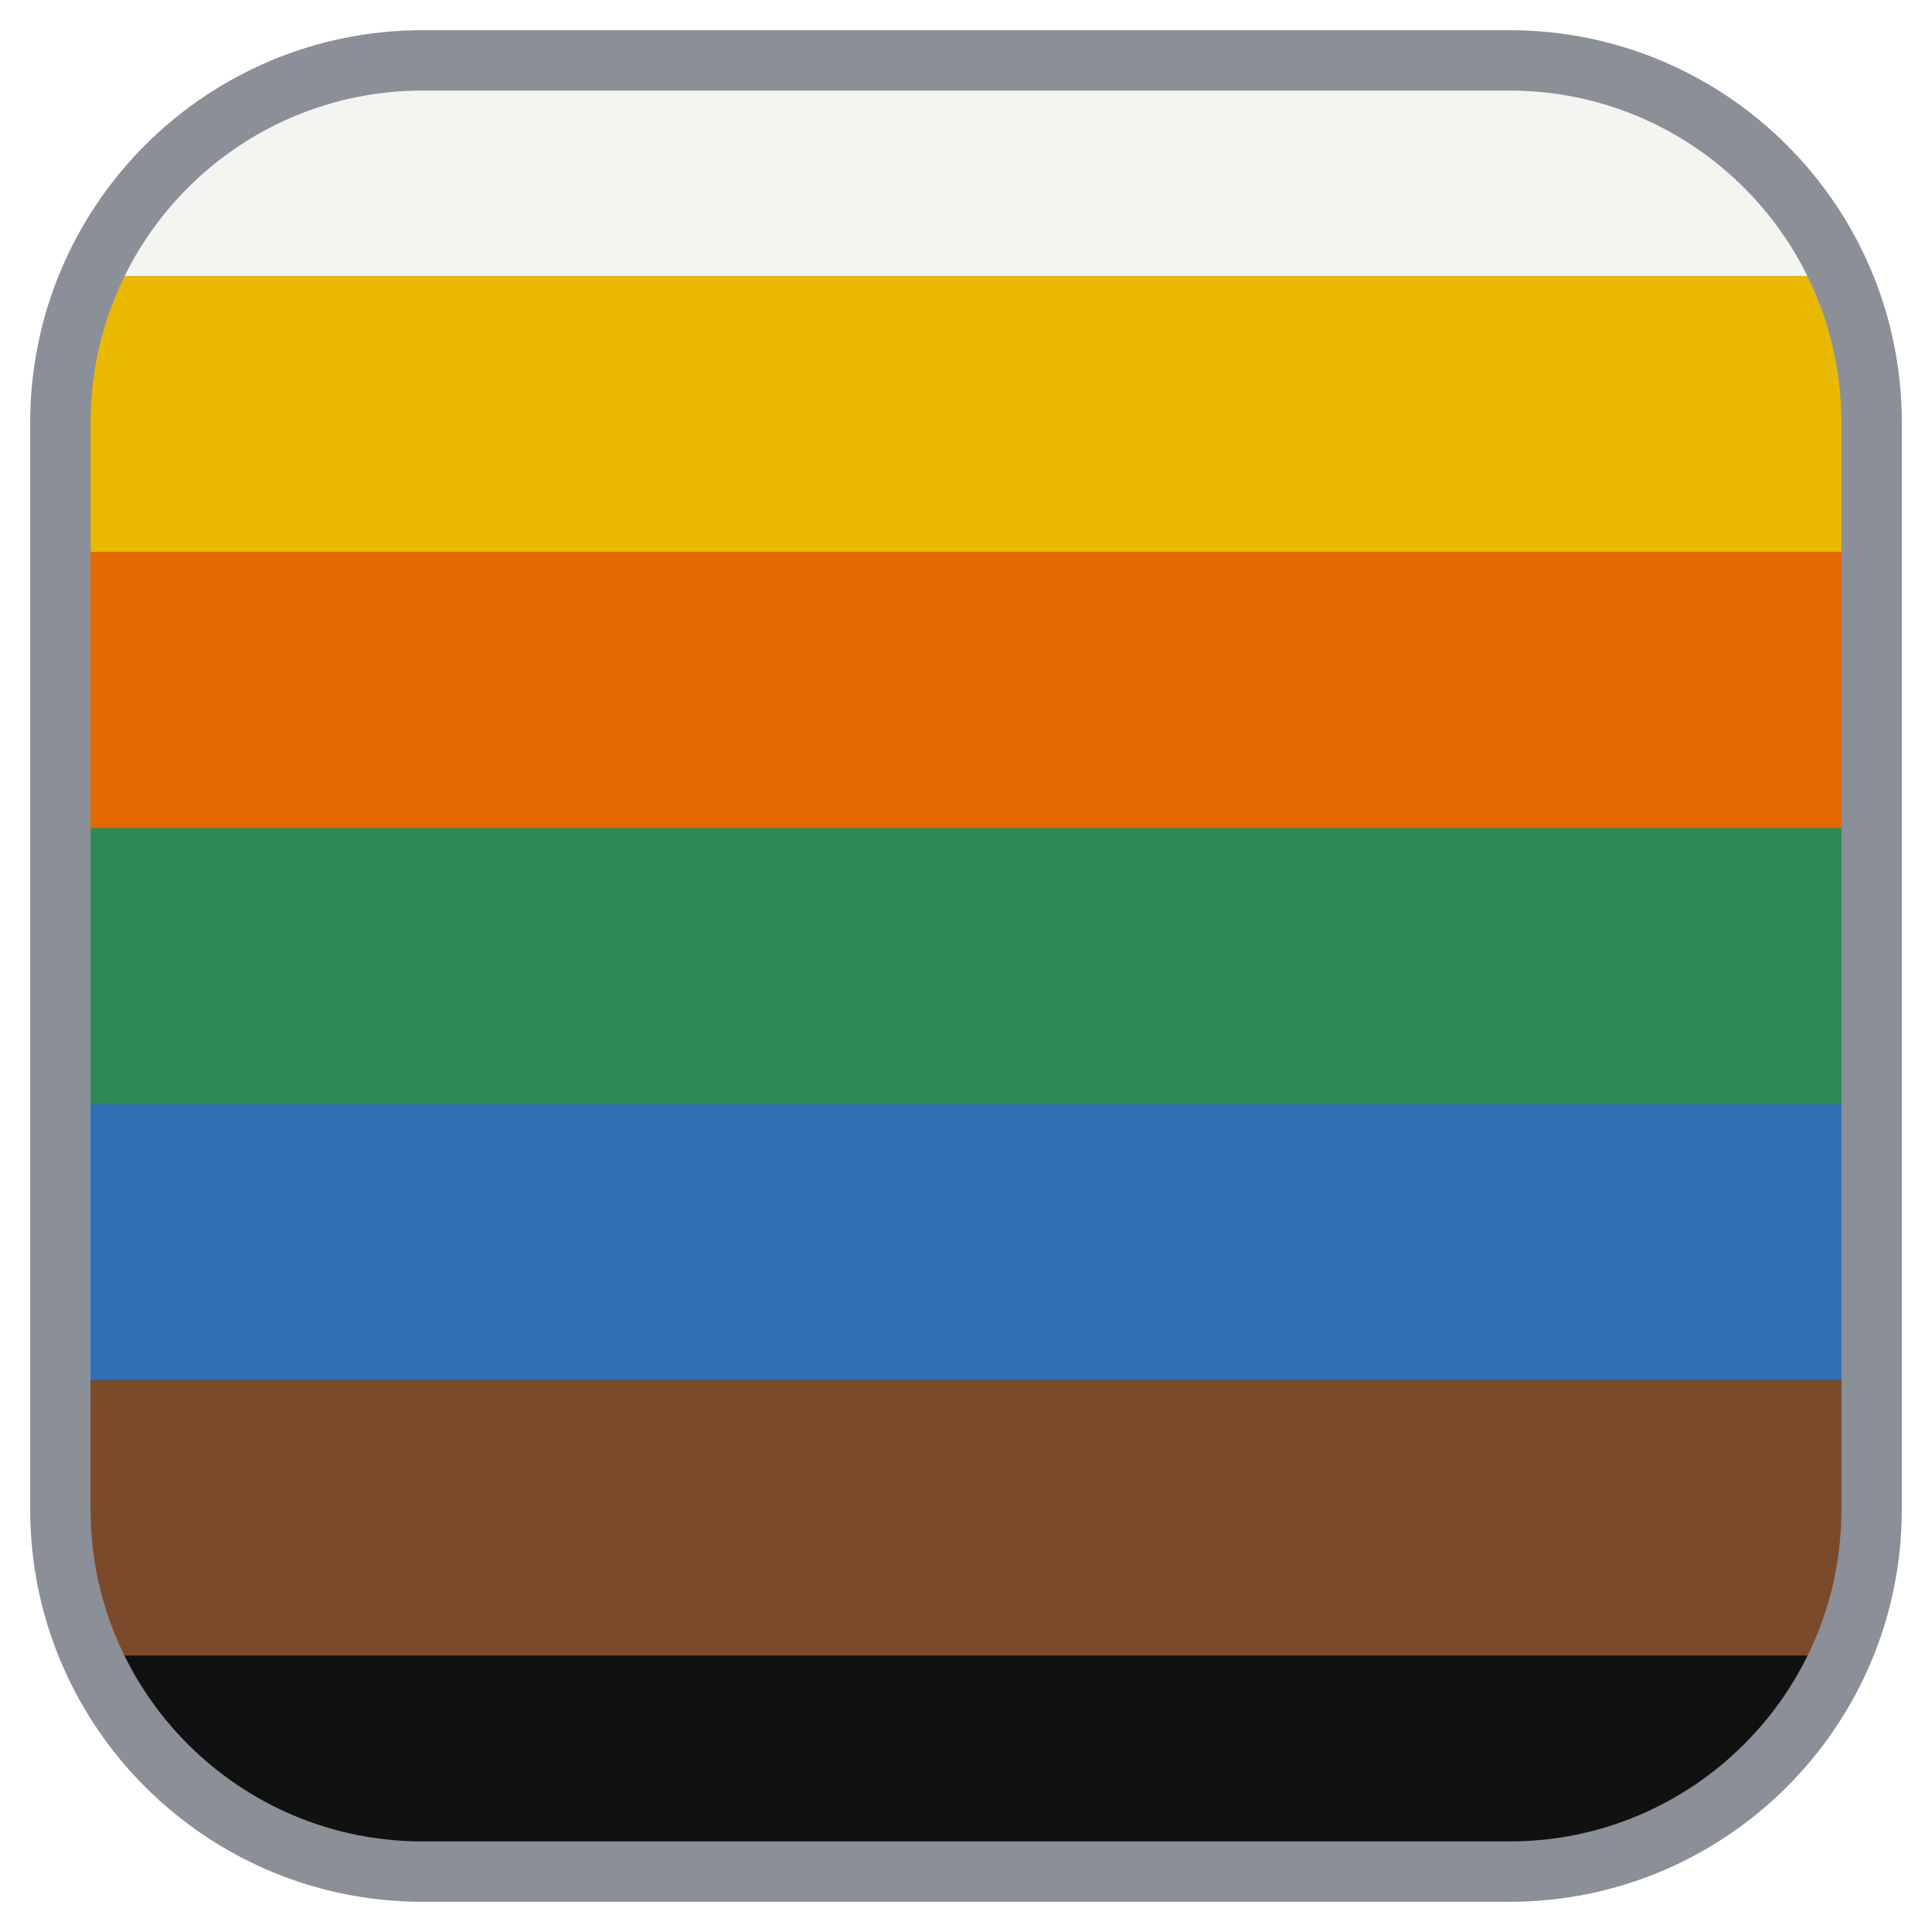
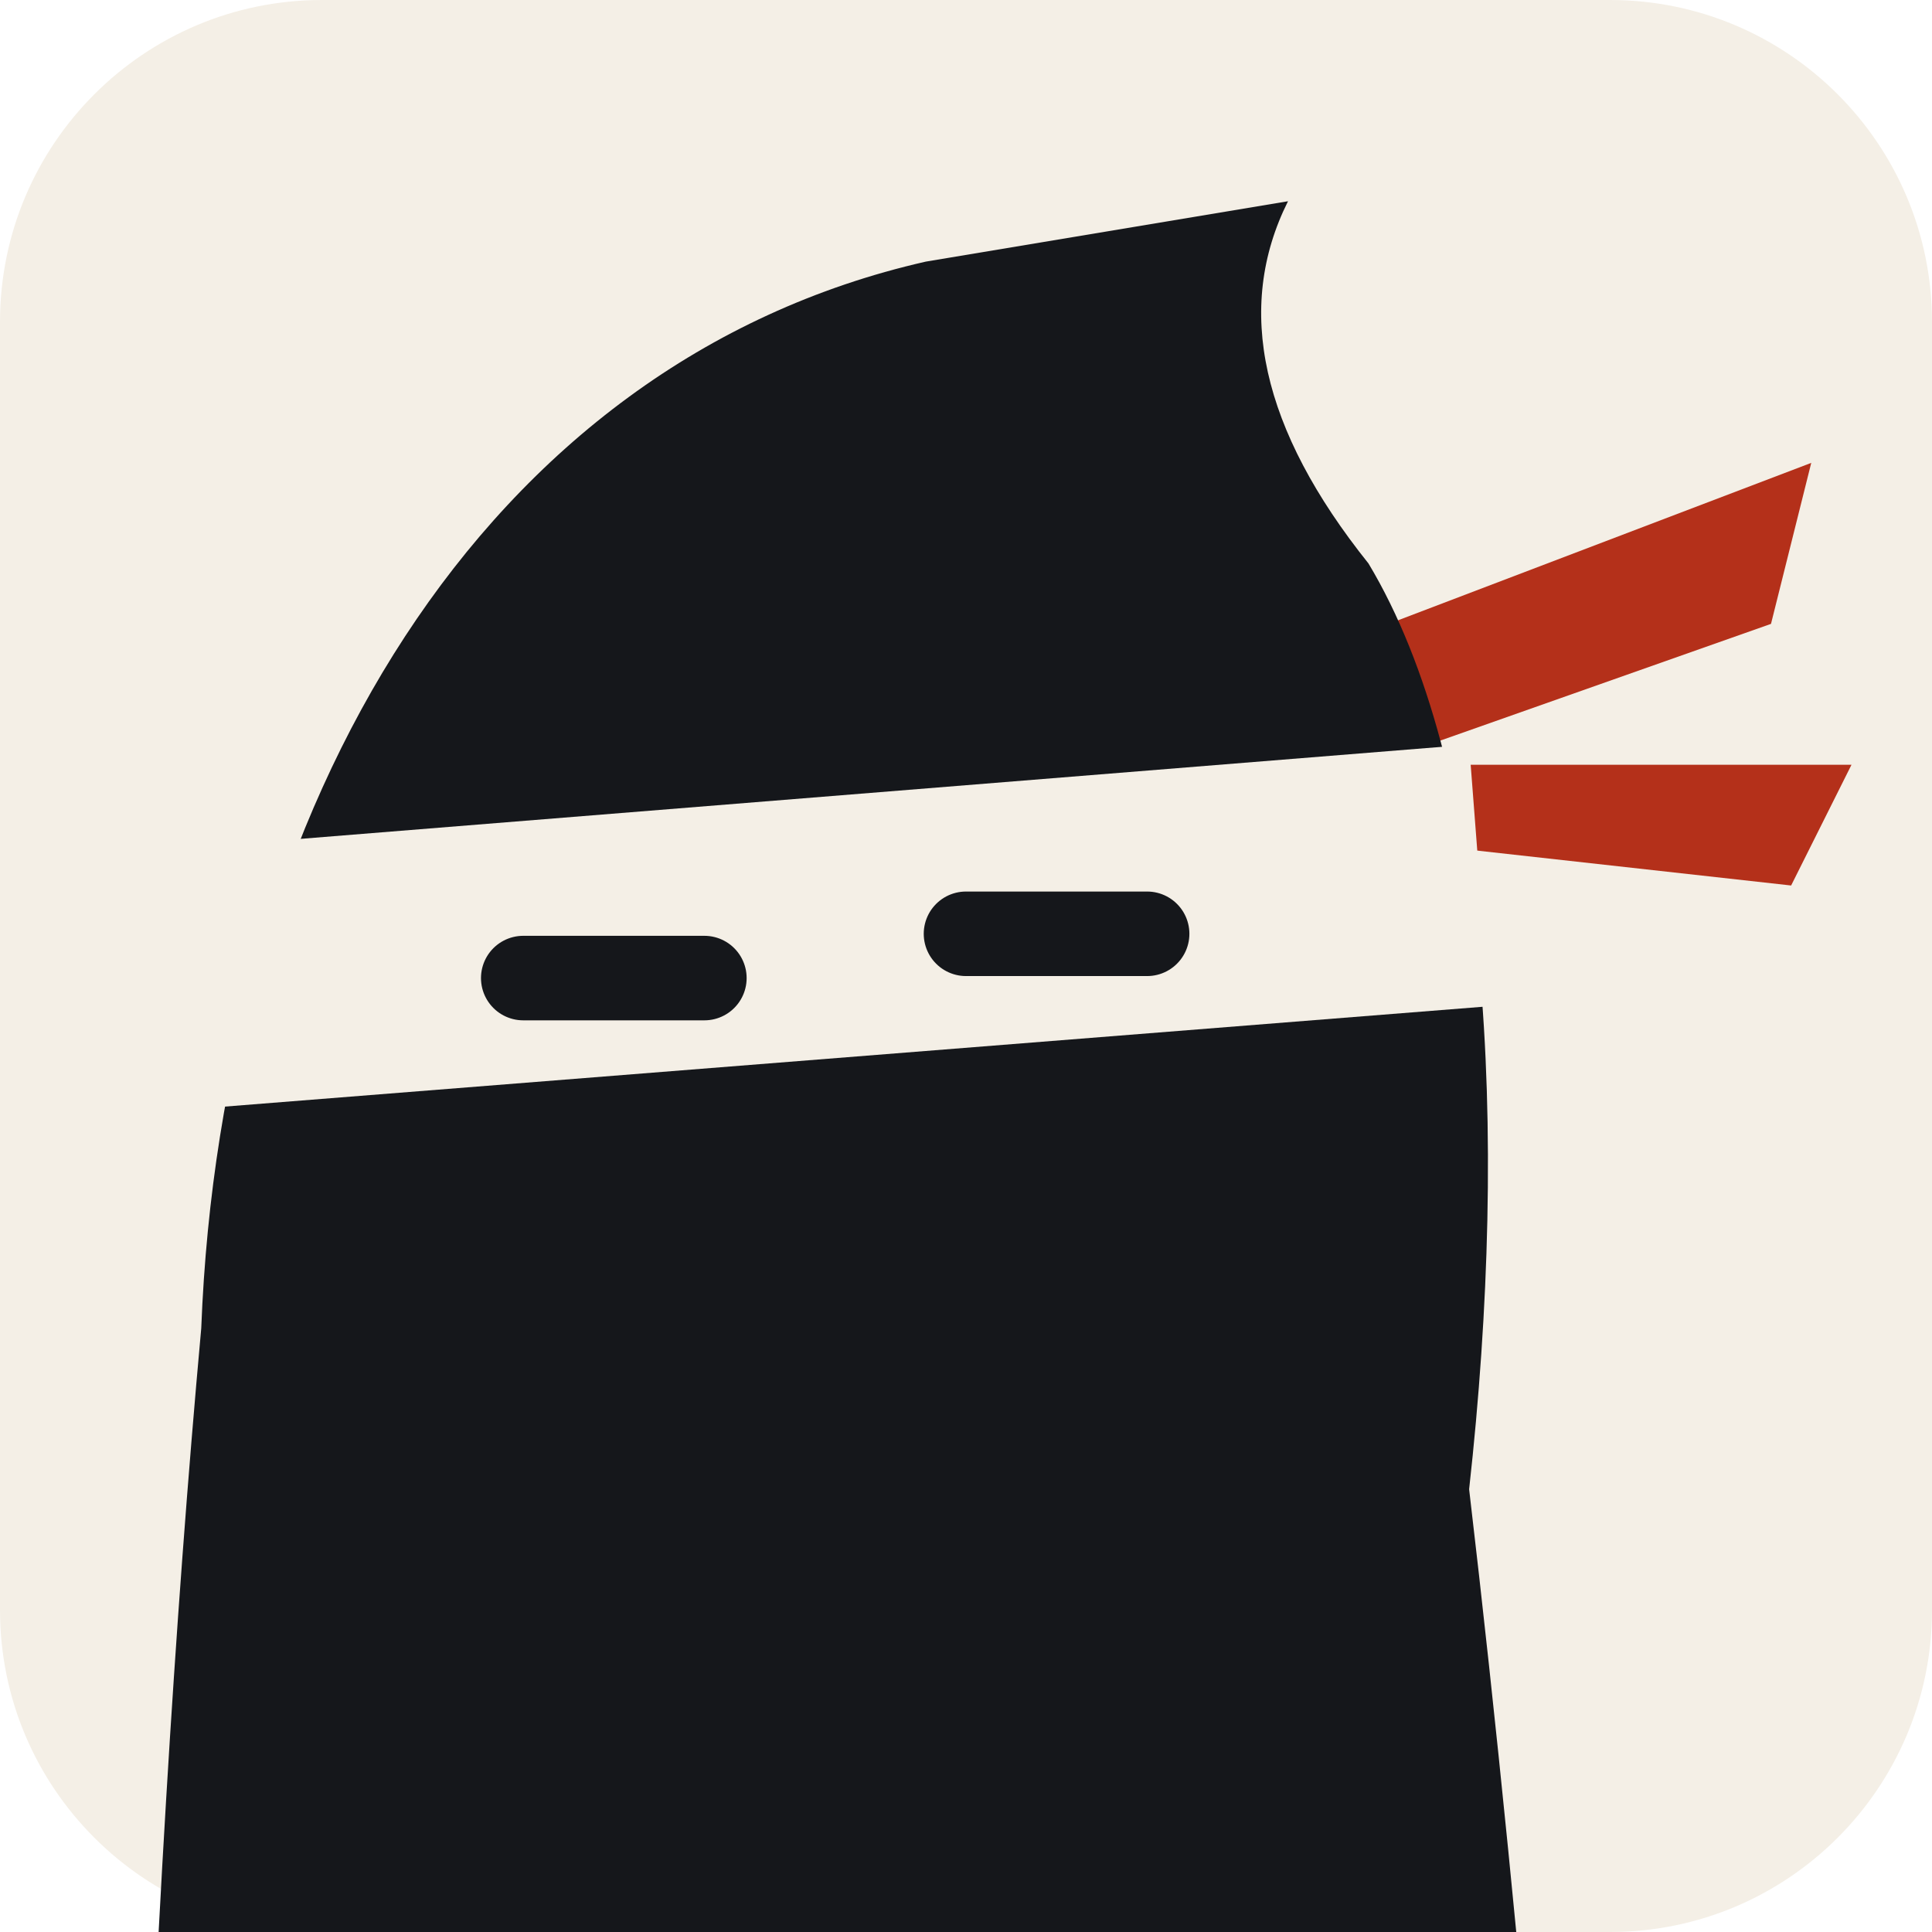
- <svg xmlns="http://www.w3.org/2000/svg" viewBox="0 0 64 64" width="64" height="64">
-   <defs>
-     <clipPath id="r">
-       <rect x="2" y="2" width="60" height="60" rx="12" />
-     </clipPath>
-   </defs>
-   <g clip-path="url(#r)">
-     <rect x="0" y="0" width="64" height="9.2" fill="#F4F4F0" />
-     <rect x="0" y="9.14" width="64" height="9.2" fill="#E9B800" />
-     <rect x="0" y="18.28" width="64" height="9.2" fill="#E36A00" />
-     <rect x="0" y="27.42" width="64" height="9.2" fill="#2E8B57" />
-     <rect x="0" y="36.56" width="64" height="9.2" fill="#2F6FB5" />
-     <rect x="0" y="45.7" width="64" height="9.2" fill="#7A4A2B" />
-     <rect x="0" y="54.84" width="64" height="9.2" fill="#111111" />
-   </g>
-   <rect x="2" y="2" width="60" height="60" rx="12" fill="none" stroke="#8A8F98" stroke-width="2" />
+ <svg xmlns="http://www.w3.org/2000/svg" viewBox="20 -4 96 96">
+   <rect x="20" y="-4" width="96" height="96" rx="16" fill="#F4EFE6" />
+   <path fill="#B4301A" d="M89 27l21-8-2 8-17 6zM90 34h22l-3 6-18-2z" />
+   <path fill="#15171B" d="M24 152l2.6-20 .4-20q1-28 3-50c1-26 14-48 36-53l18-3q-4 8 4 18c6 10 7 28 5 46q4 34 7 82z" />
+   <path fill="#F4EFE6" d="M31 38l62-5 1 13-63 5z" />
+   <path fill="none" stroke="#15171B" stroke-width="4.2" stroke-linecap="round" d="M46 44.6h9M68 42.4h9" />
</svg>
